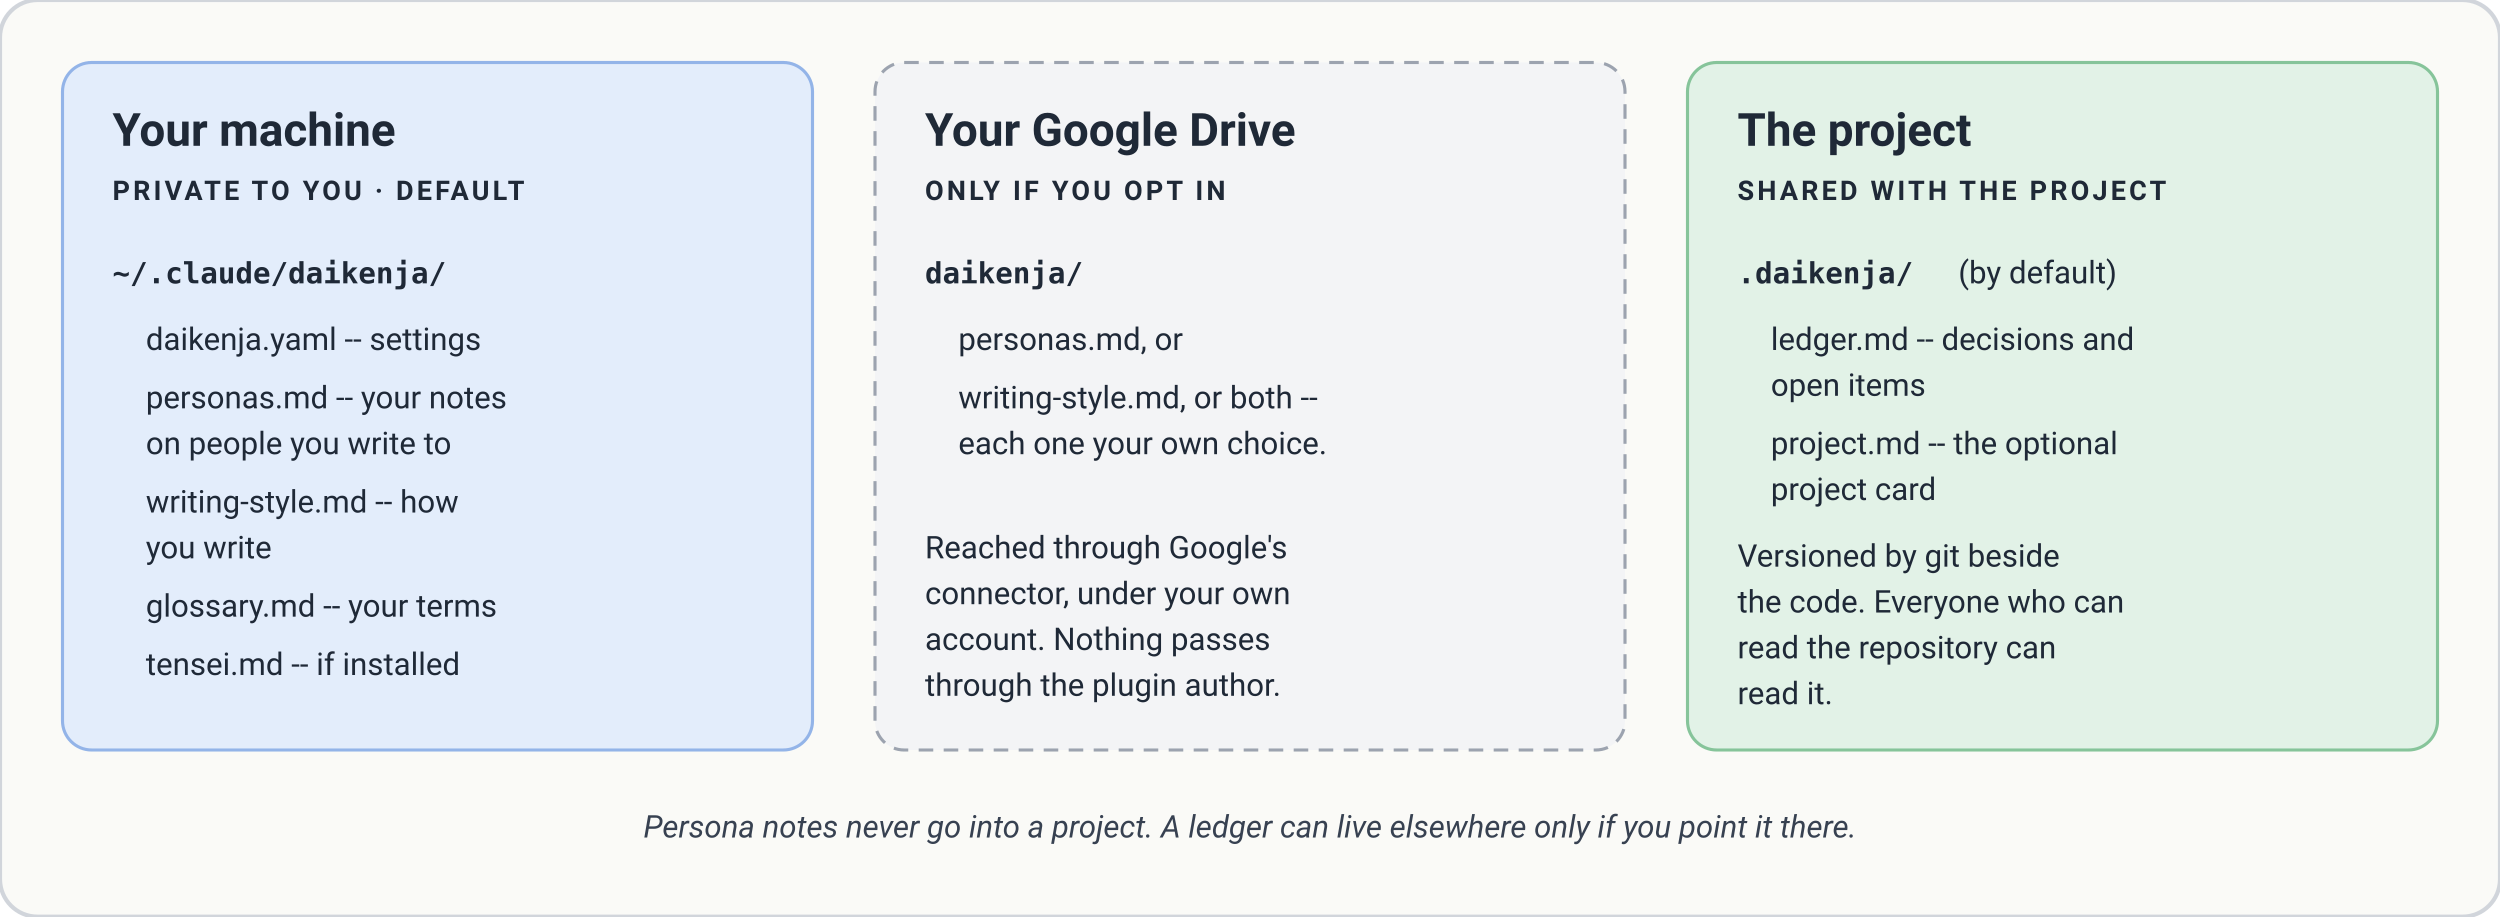
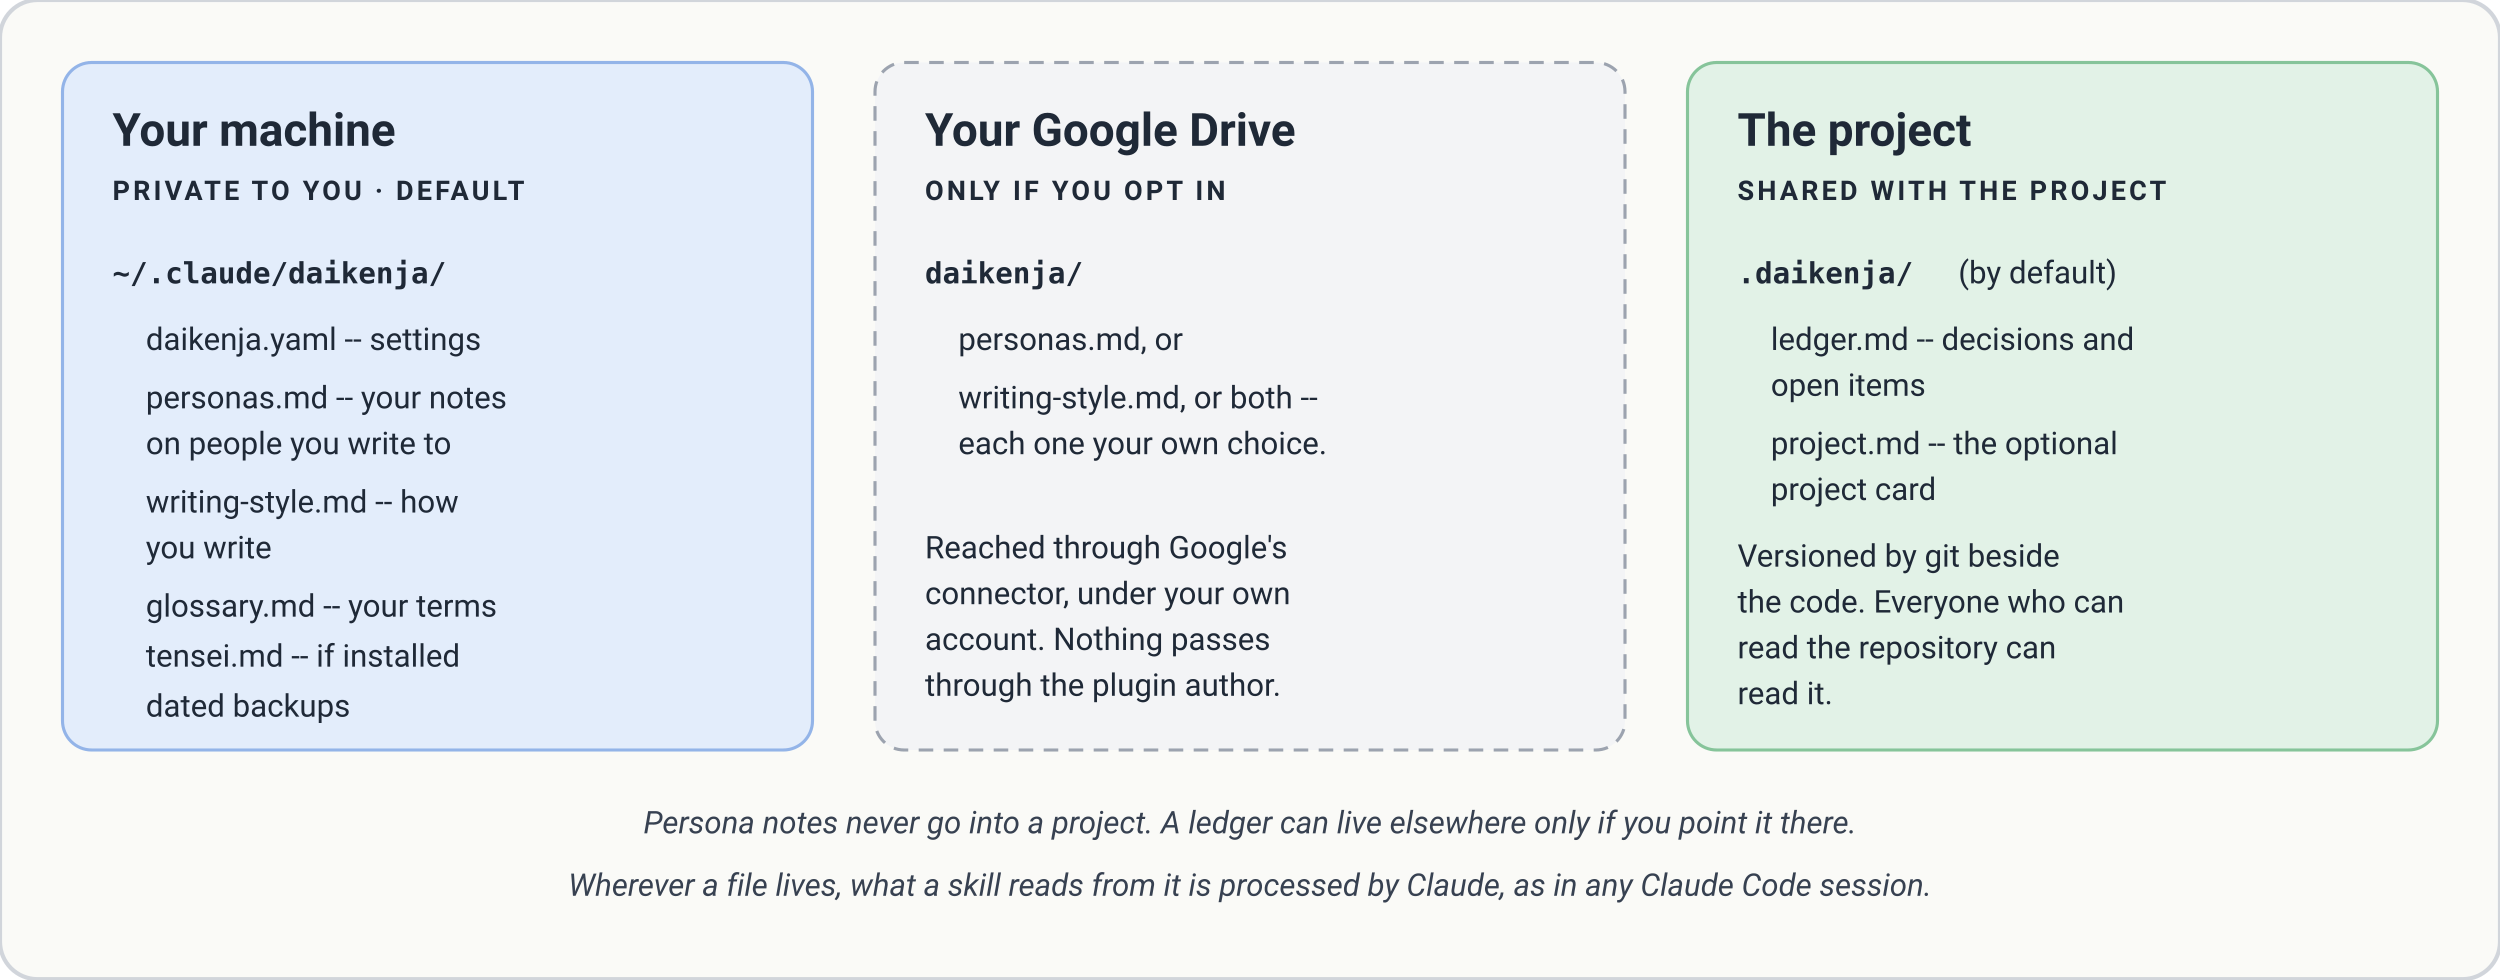
- <svg xmlns="http://www.w3.org/2000/svg" viewBox="0 0 1200 440" width="1200" height="440" role="img" aria-labelledby="title desc" aria-label="Three places Daikenja keeps files. Your machine: settings, persona notes, writing style, glossary and Tensei, private to you. Your Google Drive, only if you opt in: persona notes or writing style. The project: the ledger and project card, shared with everyone who can read the project.">
+ <svg xmlns="http://www.w3.org/2000/svg" viewBox="0 0 1200 470" width="1200" height="470" role="img" aria-labelledby="title desc" aria-label="Three places Daikenja keeps files. Your machine: settings, persona notes, writing style, glossary, Tensei and backups, private to you. Your Google Drive, only if you opt in: persona notes or writing style. The project: the ledger and project card, shared with everyone who can read the project. Anything a skill reads is also processed by Claude.">
  <style>
    text { font-family: -apple-system, "Segoe UI", Roboto, "Helvetica Neue", Arial, sans-serif; fill: #1F2937; }
    .head { font-size: 22px; font-weight: 700; }
    .who { font-size: 13px; font-weight: 700; letter-spacing: 1.5px; }
    .body { font-size: 15px; }
    .code { font-family: ui-monospace, "Cascadia Mono", Consolas, monospace; font-size: 14px; font-weight: 600; }
    .note { font-size: 15px; font-style: italic; fill: #374151; }
  </style>
-   <rect x="0" y="0" width="1200" height="440" rx="18" fill="#FAFAF7" stroke="#D1D5DB" stroke-width="2" />
+   <rect x="0" y="0" width="1200" height="470" rx="18" fill="#FAFAF7" stroke="#D1D5DB" stroke-width="2" />
  <rect x="30" y="30" width="360" height="330" rx="14" fill="#E3EDFB" stroke="#93B4E8" stroke-width="1.5" />
  <text class="head" x="54" y="70">Your machine</text>
  <text class="who" x="54" y="96" fill="#1D4ED8">PRIVATE TO YOU · DEFAULT</text>
  <text class="code" x="54" y="136">~/.claude/daikenja/</text>
  <text class="body" x="70" y="168">daikenja.yaml -- settings</text>
  <text class="body" x="70" y="196">personas.md -- your notes</text>
  <text class="body" x="70" y="218">on people you write to</text>
  <text class="body" x="70" y="246">writing-style.md -- how</text>
  <text class="body" x="70" y="268">you write</text>
  <text class="body" x="70" y="296">glossary.md -- your terms</text>
-   <text class="body" x="70" y="324">tensei.md -- if installed</text>
+   <text class="body" x="70" y="320">tensei.md -- if installed</text>
+   <text class="body" x="70" y="344">dated backups</text>
  <rect x="420" y="30" width="360" height="330" rx="14" fill="#F3F4F6" stroke="#9CA3AF" stroke-width="1.5" stroke-dasharray="7 5" />
  <text class="head" x="444" y="70">Your Google Drive</text>
  <text class="who" x="444" y="96" fill="#4B5563">ONLY IF YOU OPT IN</text>
  <text class="code" x="444" y="136">daikenja/</text>
  <text class="body" x="460" y="168">personas.md, or</text>
  <text class="body" x="460" y="196">writing-style.md, or both --</text>
  <text class="body" x="460" y="218">each one your own choice.</text>
  <text class="body" x="444" y="268">Reached through Google's</text>
  <text class="body" x="444" y="290">connector, under your own</text>
  <text class="body" x="444" y="312">account. Nothing passes</text>
  <text class="body" x="444" y="334">through the plugin author.</text>
  <rect x="810" y="30" width="360" height="330" rx="14" fill="#E2F2E7" stroke="#86C49A" stroke-width="1.5" />
  <text class="head" x="834" y="70">The project</text>
  <text class="who" x="834" y="96" fill="#15803D">SHARED WITH THE PROJECT</text>
  <text class="code" x="834" y="136">.daikenja/</text>
  <text class="body" x="940" y="136">(by default)</text>
  <text class="body" x="850" y="168">ledger.md -- decisions and</text>
  <text class="body" x="850" y="190">open items</text>
  <text class="body" x="850" y="218">project.md -- the optional</text>
  <text class="body" x="850" y="240">project card</text>
  <text class="body" x="834" y="272">Versioned by git beside</text>
  <text class="body" x="834" y="294">the code. Everyone who can</text>
  <text class="body" x="834" y="316">read the repository can</text>
  <text class="body" x="834" y="338">read it.</text>
-   <text class="note" x="600" y="402" text-anchor="middle">Persona notes never go into a project. A ledger can live elsewhere only if you point it there.</text>
+   <text class="note" x="600" y="400" text-anchor="middle">Persona notes never go into a project. A ledger can live elsewhere only if you point it there.</text>
+   <text class="note" x="600" y="430" text-anchor="middle">Wherever a file lives, what a skill reads from it is processed by Claude, as in any Claude Code session.</text>
</svg>
